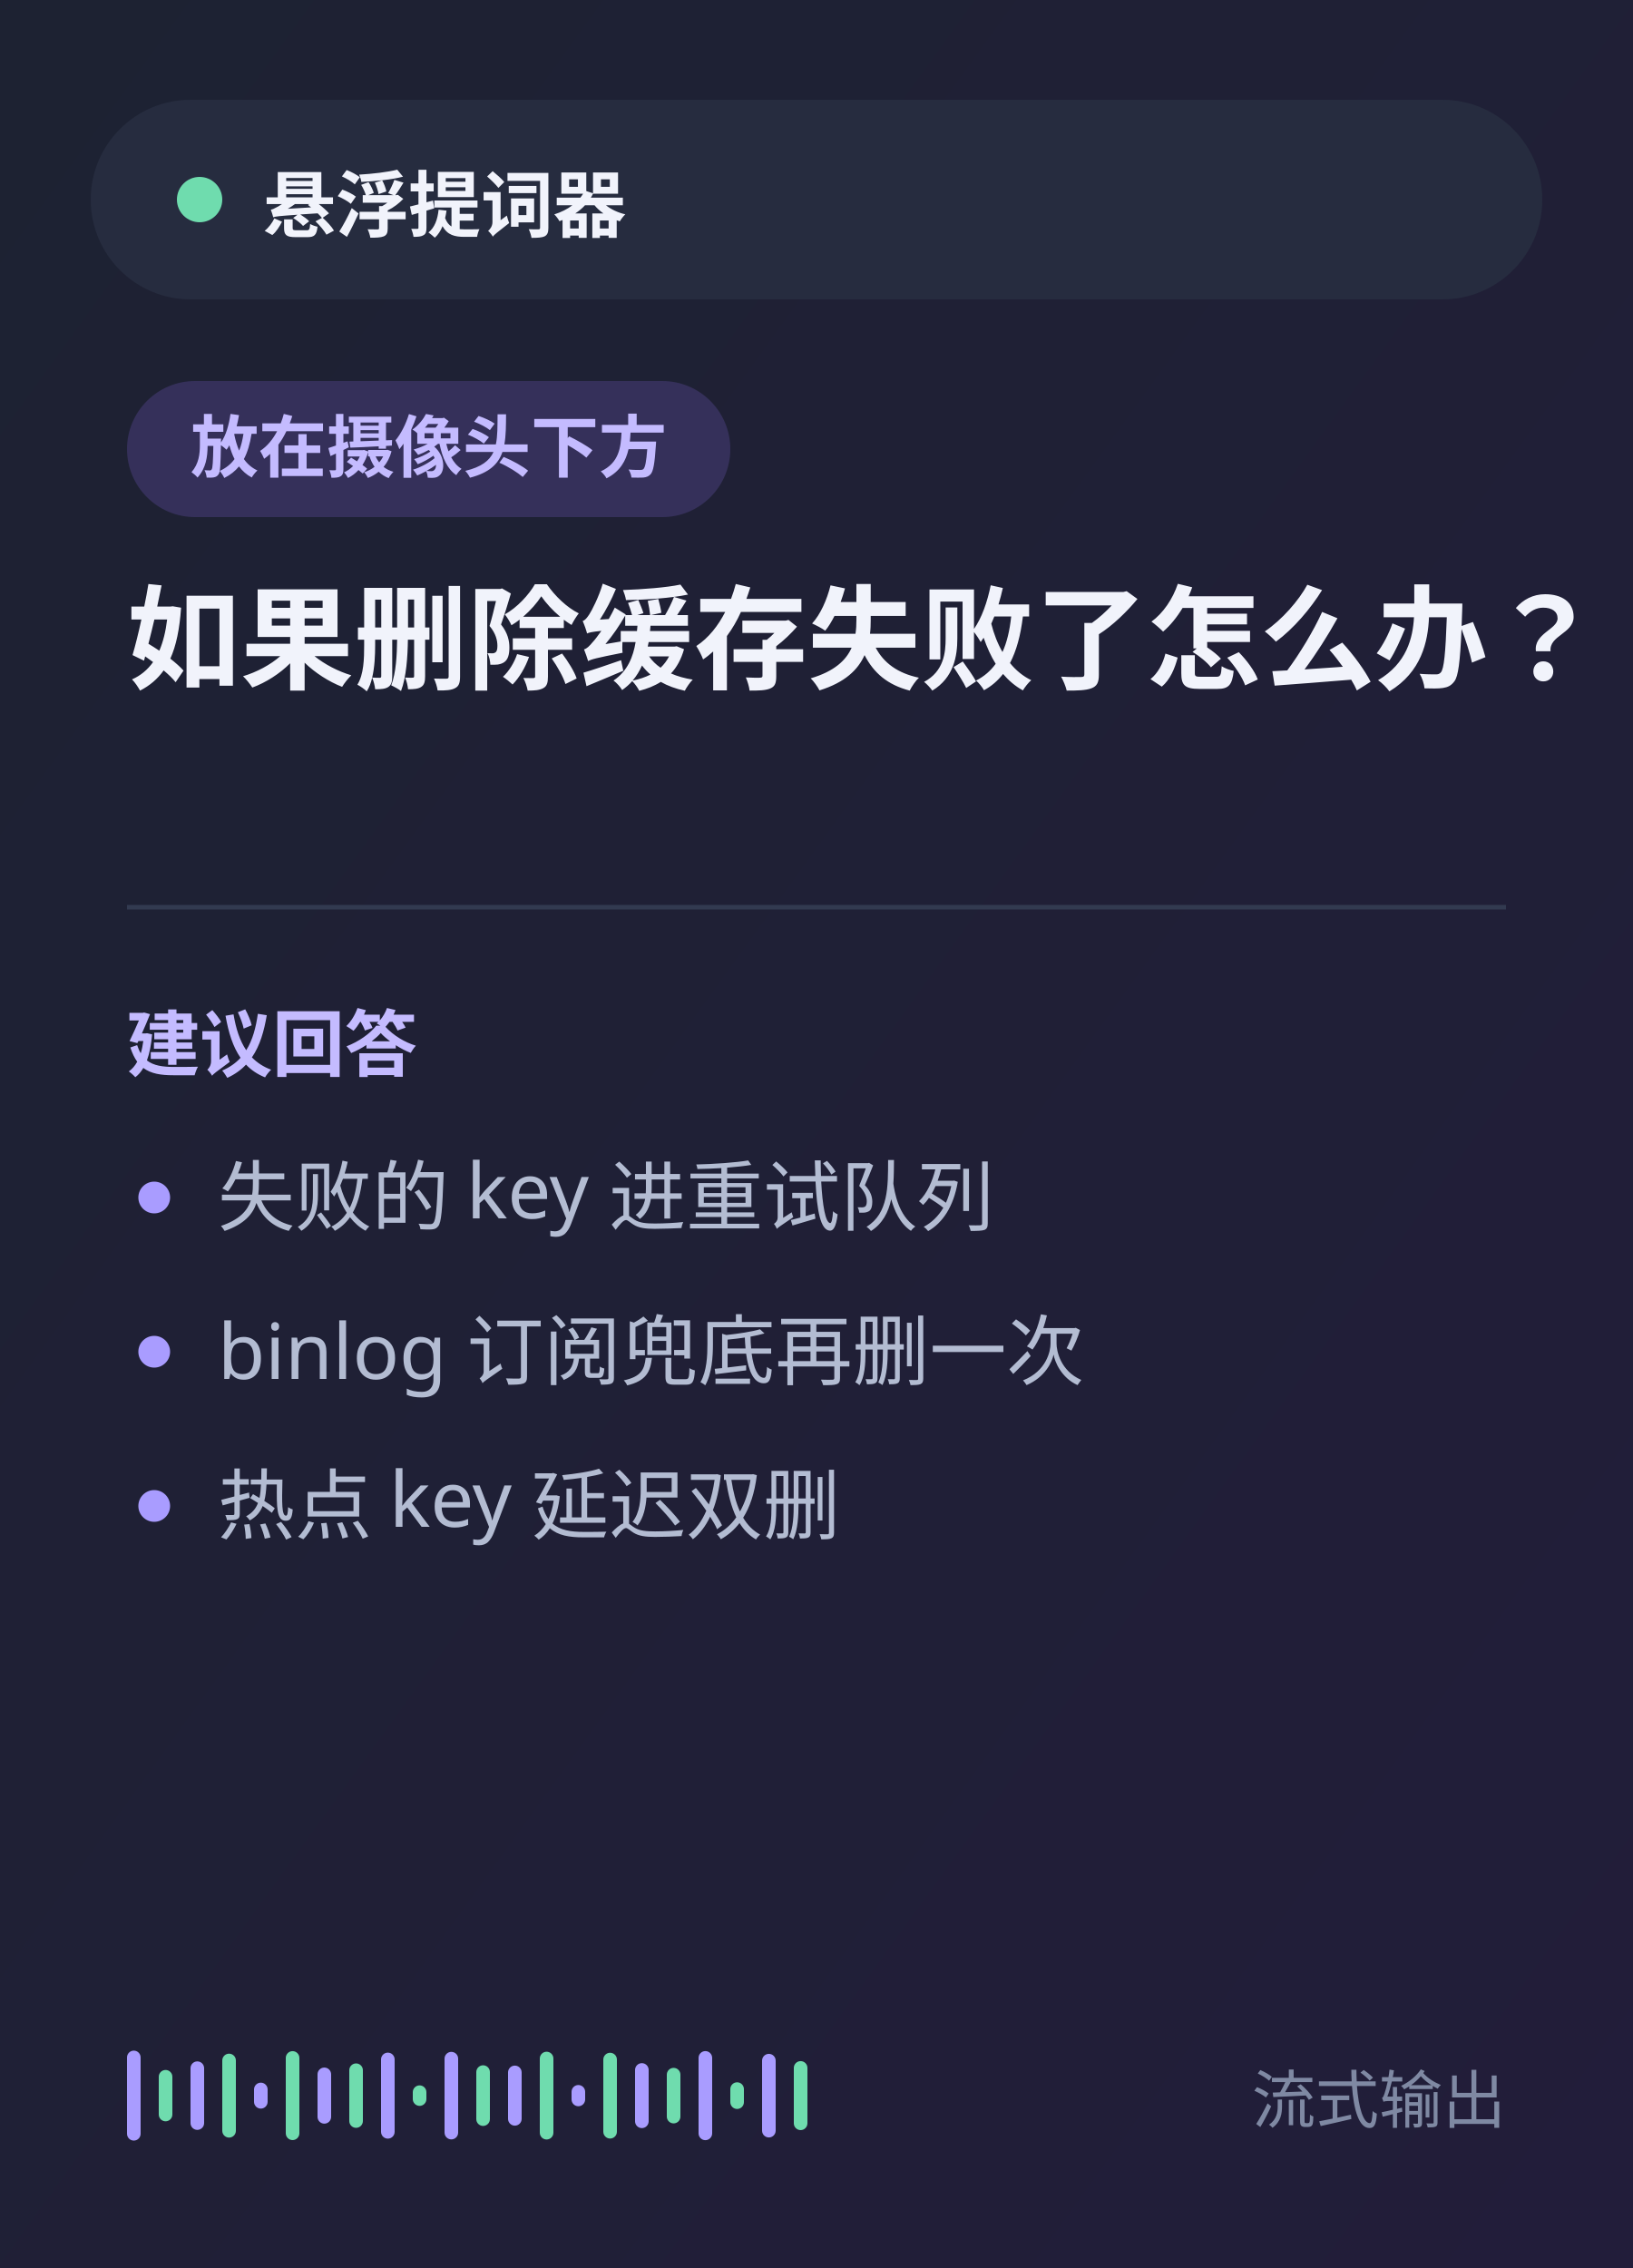
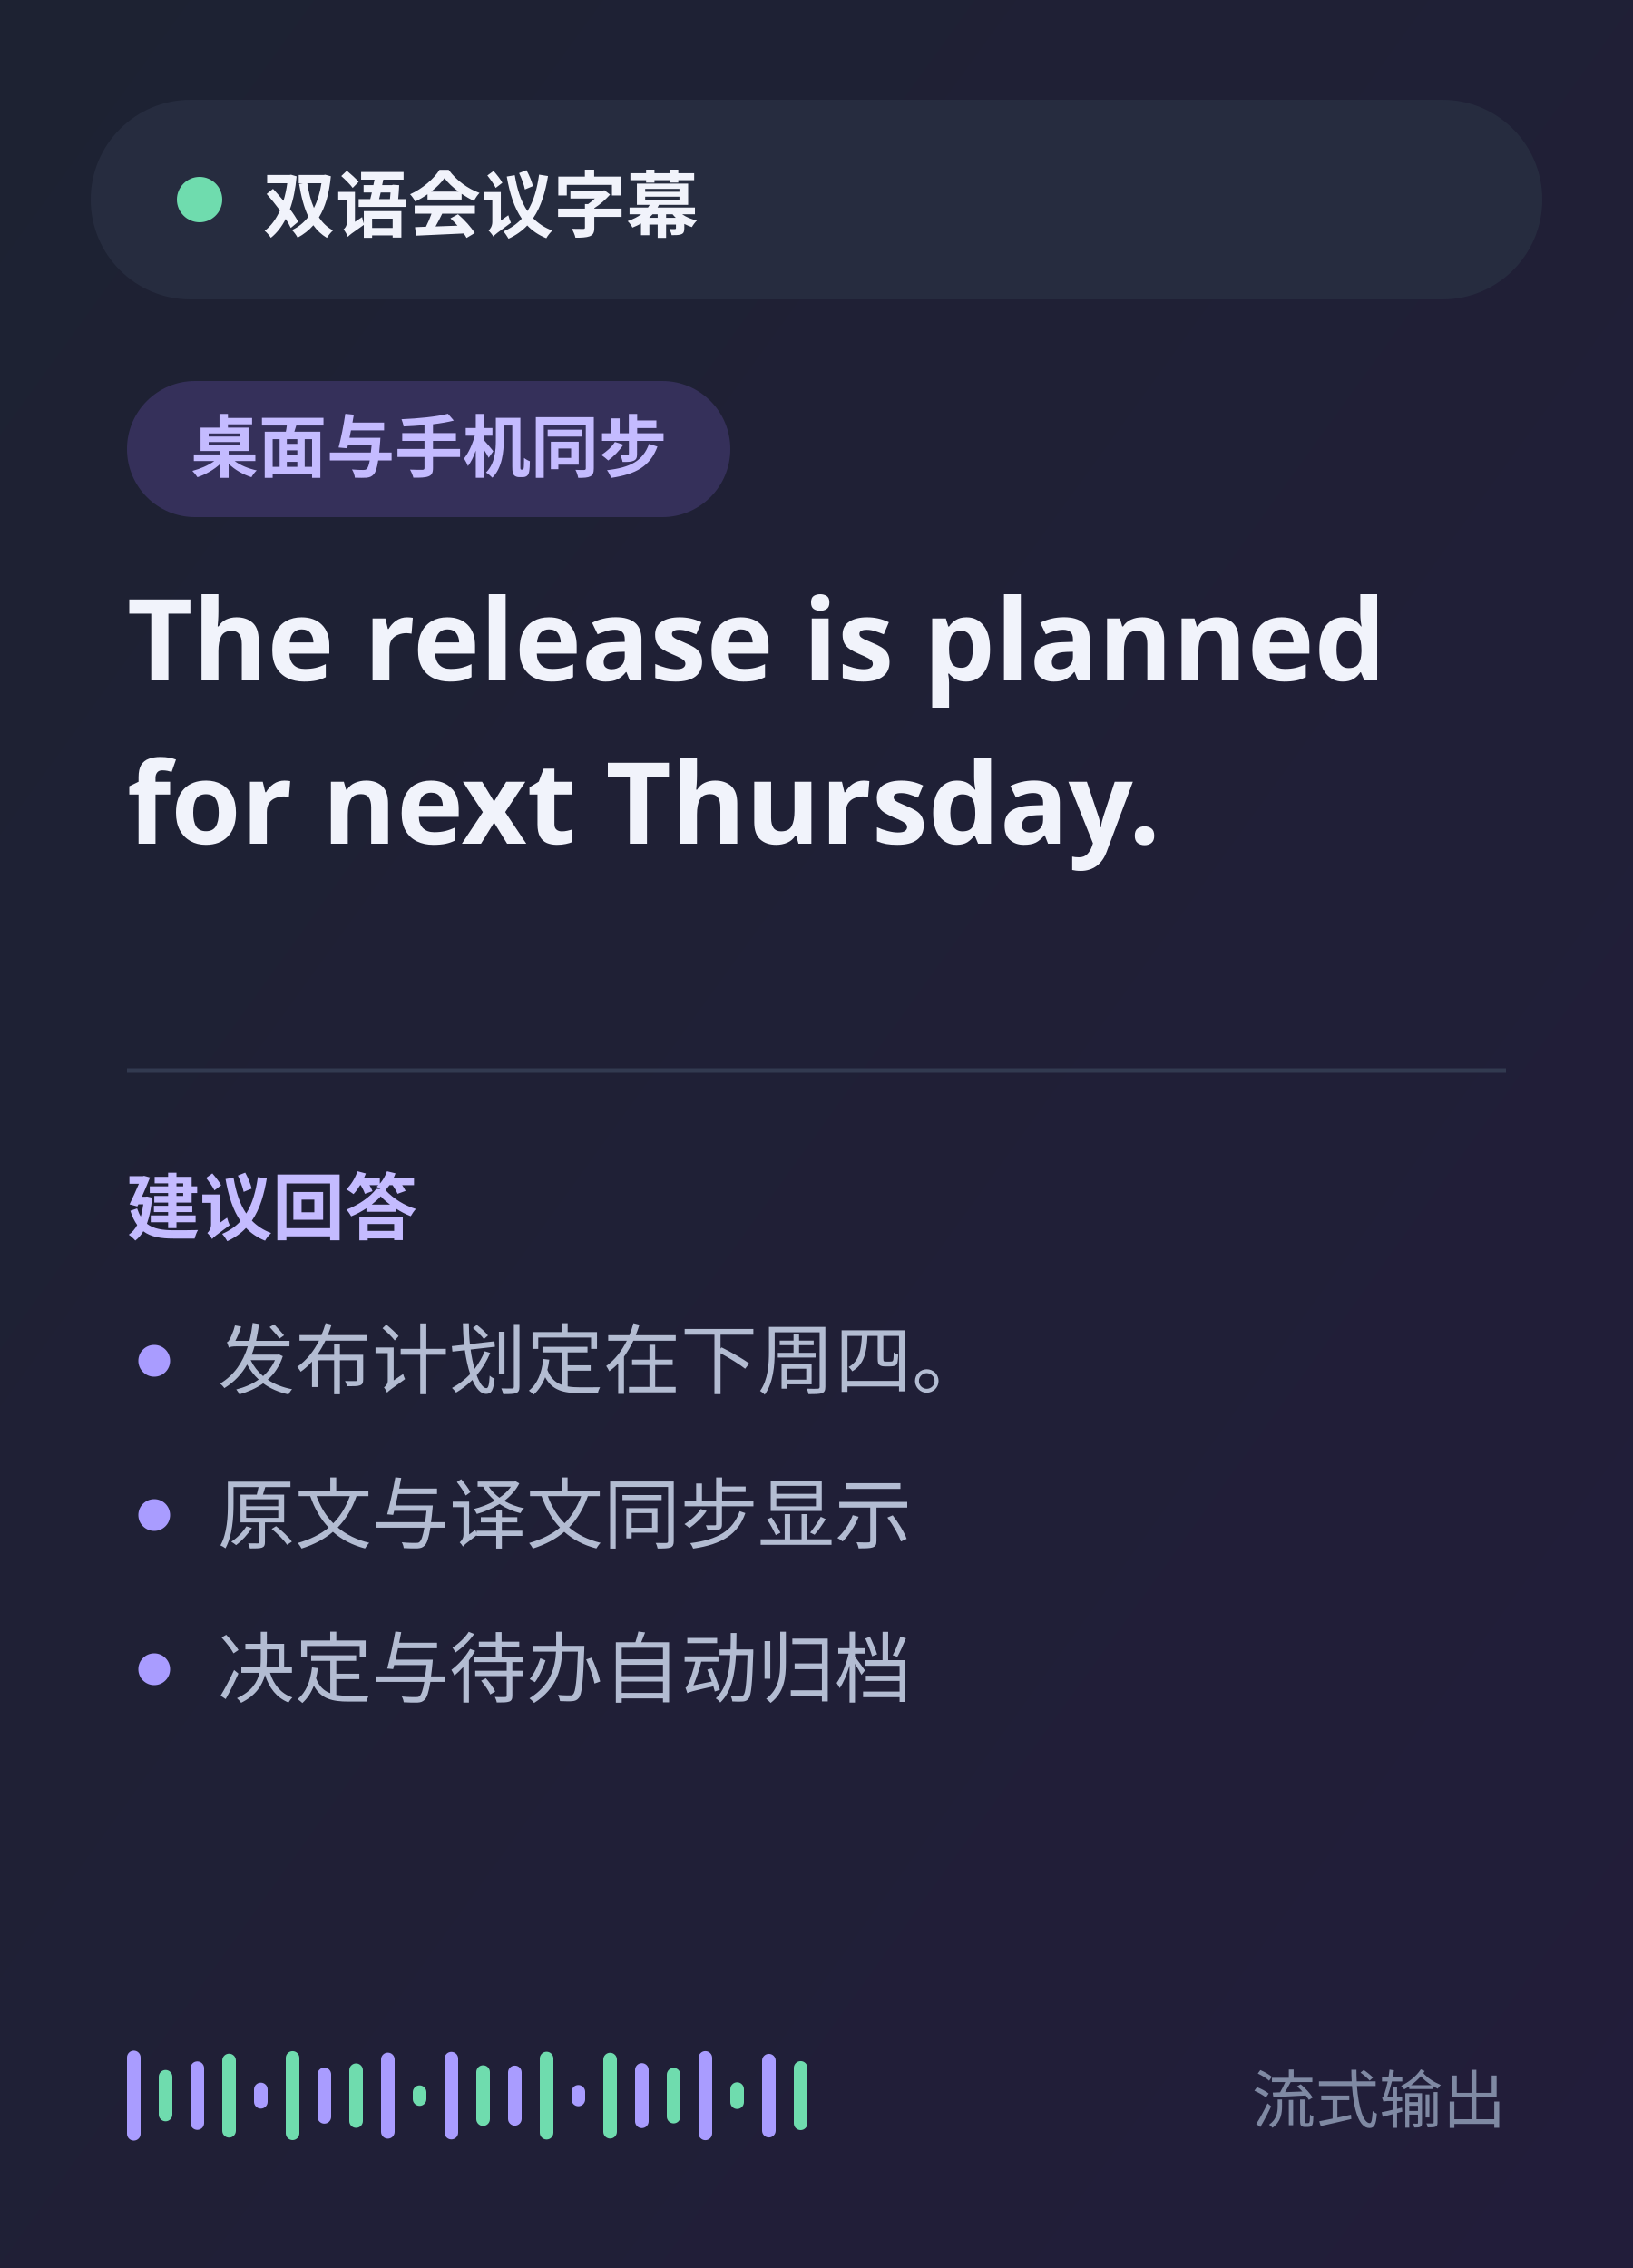
<svg xmlns="http://www.w3.org/2000/svg" width="360" height="500" viewBox="0 0 360 500" fill="none">
  <defs>
    <linearGradient id="card-bg" x1="0" y1="0" x2="1" y2="1">
      <stop stop-color="#1d2232" />
      <stop offset="1" stop-color="#221d3a" />
    </linearGradient>
  </defs>
  <g font-family="'HarmonyOS Sans SC','PingFang SC','Microsoft YaHei',sans-serif" text-rendering="geometricPrecision">
    <rect width="360" height="500" fill="url(#card-bg)" />
    <rect x="20" y="22" width="320" height="44" rx="22" fill="#262c3f" />
    <circle cx="44" cy="44" r="5" fill="#6fdcae" />
-     <text x="58" y="51" font-size="16" font-weight="600" fill="#f1f3fb">悬浮提词器</text>
+     <text x="58" y="51" font-size="16" font-weight="600" fill="#f1f3fb">双语会议字幕</text>
    <rect x="28" y="84" width="133" height="30" rx="15" fill="#35305a" />
-     <text x="42" y="104" font-size="15" font-weight="600" fill="#c4bbff">放在摄像头下方</text>
-     <text x="28" y="150" font-size="25" font-weight="600" fill="#f1f3fb">如果删除缓存失败了怎么办？</text>
-     <path d="M28 200H332" stroke="#323a50" />
-     <text x="28" y="236" font-size="16" font-weight="600" fill="#c4bbff">建议回答</text>
-     <circle cx="34" cy="264" r="3.5" fill="#a99cff" />
-     <text x="48" y="270" font-size="17" font-weight="400" fill="#b3bcd2">失败的 key 进重试队列</text>
-     <circle cx="34" cy="298" r="3.5" fill="#a99cff" />
-     <text x="48" y="304" font-size="17" font-weight="400" fill="#b3bcd2">binlog 订阅兜底再删一次</text>
-     <circle cx="34" cy="332" r="3.5" fill="#a99cff" />
-     <text x="48" y="338" font-size="17" font-weight="400" fill="#b3bcd2">热点 key 延迟双删</text>
+     <text x="42" y="104" font-size="15" font-weight="600" fill="#c4bbff">桌面与手机同步</text>
+     <text x="28" y="150" font-size="25" font-weight="600" fill="#f1f3fb">The release is planned </text>
+     <text x="28" y="186" font-size="25" font-weight="600" fill="#f1f3fb">for next Thursday.</text>
+     <path d="M28 236H332" stroke="#323a50" />
+     <text x="28" y="272" font-size="16" font-weight="600" fill="#c4bbff">建议回答</text>
+     <circle cx="34" cy="300" r="3.5" fill="#a99cff" />
+     <text x="48" y="306" font-size="17" font-weight="400" fill="#b3bcd2">发布计划定在下周四。</text>
+     <circle cx="34" cy="334" r="3.5" fill="#a99cff" />
+     <text x="48" y="340" font-size="17" font-weight="400" fill="#b3bcd2">原文与译文同步显示</text>
+     <circle cx="34" cy="368" r="3.5" fill="#a99cff" />
+     <text x="48" y="374" font-size="17" font-weight="400" fill="#b3bcd2">决定与待办自动归档</text>
    <rect x="28" y="452.08" width="3" height="19.83" rx="1.5" fill="#a99cff" />
    <rect x="35" y="456.34" width="3" height="11.32" rx="1.5" fill="#6fdcae" />
    <rect x="42" y="454.45" width="3" height="15.1" rx="1.5" fill="#a99cff" />
    <rect x="49" y="452.75" width="3" height="18.5" rx="1.5" fill="#6fdcae" />
    <rect x="56" y="459.14" width="3" height="5.72" rx="1.5" fill="#a99cff" />
    <rect x="63" y="452.19" width="3" height="19.61" rx="1.5" fill="#6fdcae" />
    <rect x="70" y="455.81" width="3" height="12.37" rx="1.5" fill="#a99cff" />
    <rect x="77" y="454.9" width="3" height="14.2" rx="1.5" fill="#6fdcae" />
    <rect x="84" y="452.52" width="3" height="18.96" rx="1.5" fill="#a99cff" />
    <rect x="91" y="459.74" width="3" height="4.52" rx="1.5" fill="#6fdcae" />
    <rect x="98" y="452.35" width="3" height="19.3" rx="1.5" fill="#a99cff" />
    <rect x="105" y="455.31" width="3" height="13.37" rx="1.5" fill="#6fdcae" />
    <rect x="112" y="455.38" width="3" height="13.24" rx="1.5" fill="#a99cff" />
    <rect x="119" y="452.32" width="3" height="19.35" rx="1.5" fill="#6fdcae" />
    <rect x="126" y="459.66" width="3" height="4.68" rx="1.5" fill="#a99cff" />
    <rect x="133" y="452.55" width="3" height="18.91" rx="1.5" fill="#6fdcae" />
    <rect x="140" y="454.84" width="3" height="14.32" rx="1.5" fill="#a99cff" />
    <rect x="147" y="455.88" width="3" height="12.24" rx="1.5" fill="#6fdcae" />
    <rect x="154" y="452.18" width="3" height="19.64" rx="1.5" fill="#a99cff" />
    <rect x="161" y="459.06" width="3" height="5.88" rx="1.5" fill="#6fdcae" />
    <rect x="168" y="452.79" width="3" height="18.43" rx="1.5" fill="#a99cff" />
    <rect x="175" y="454.39" width="3" height="15.21" rx="1.5" fill="#6fdcae" />
    <text text-anchor="end" x="332" y="468" font-size="14" font-weight="400" fill="#7f89a3">流式输出</text>
  </g>
</svg>
